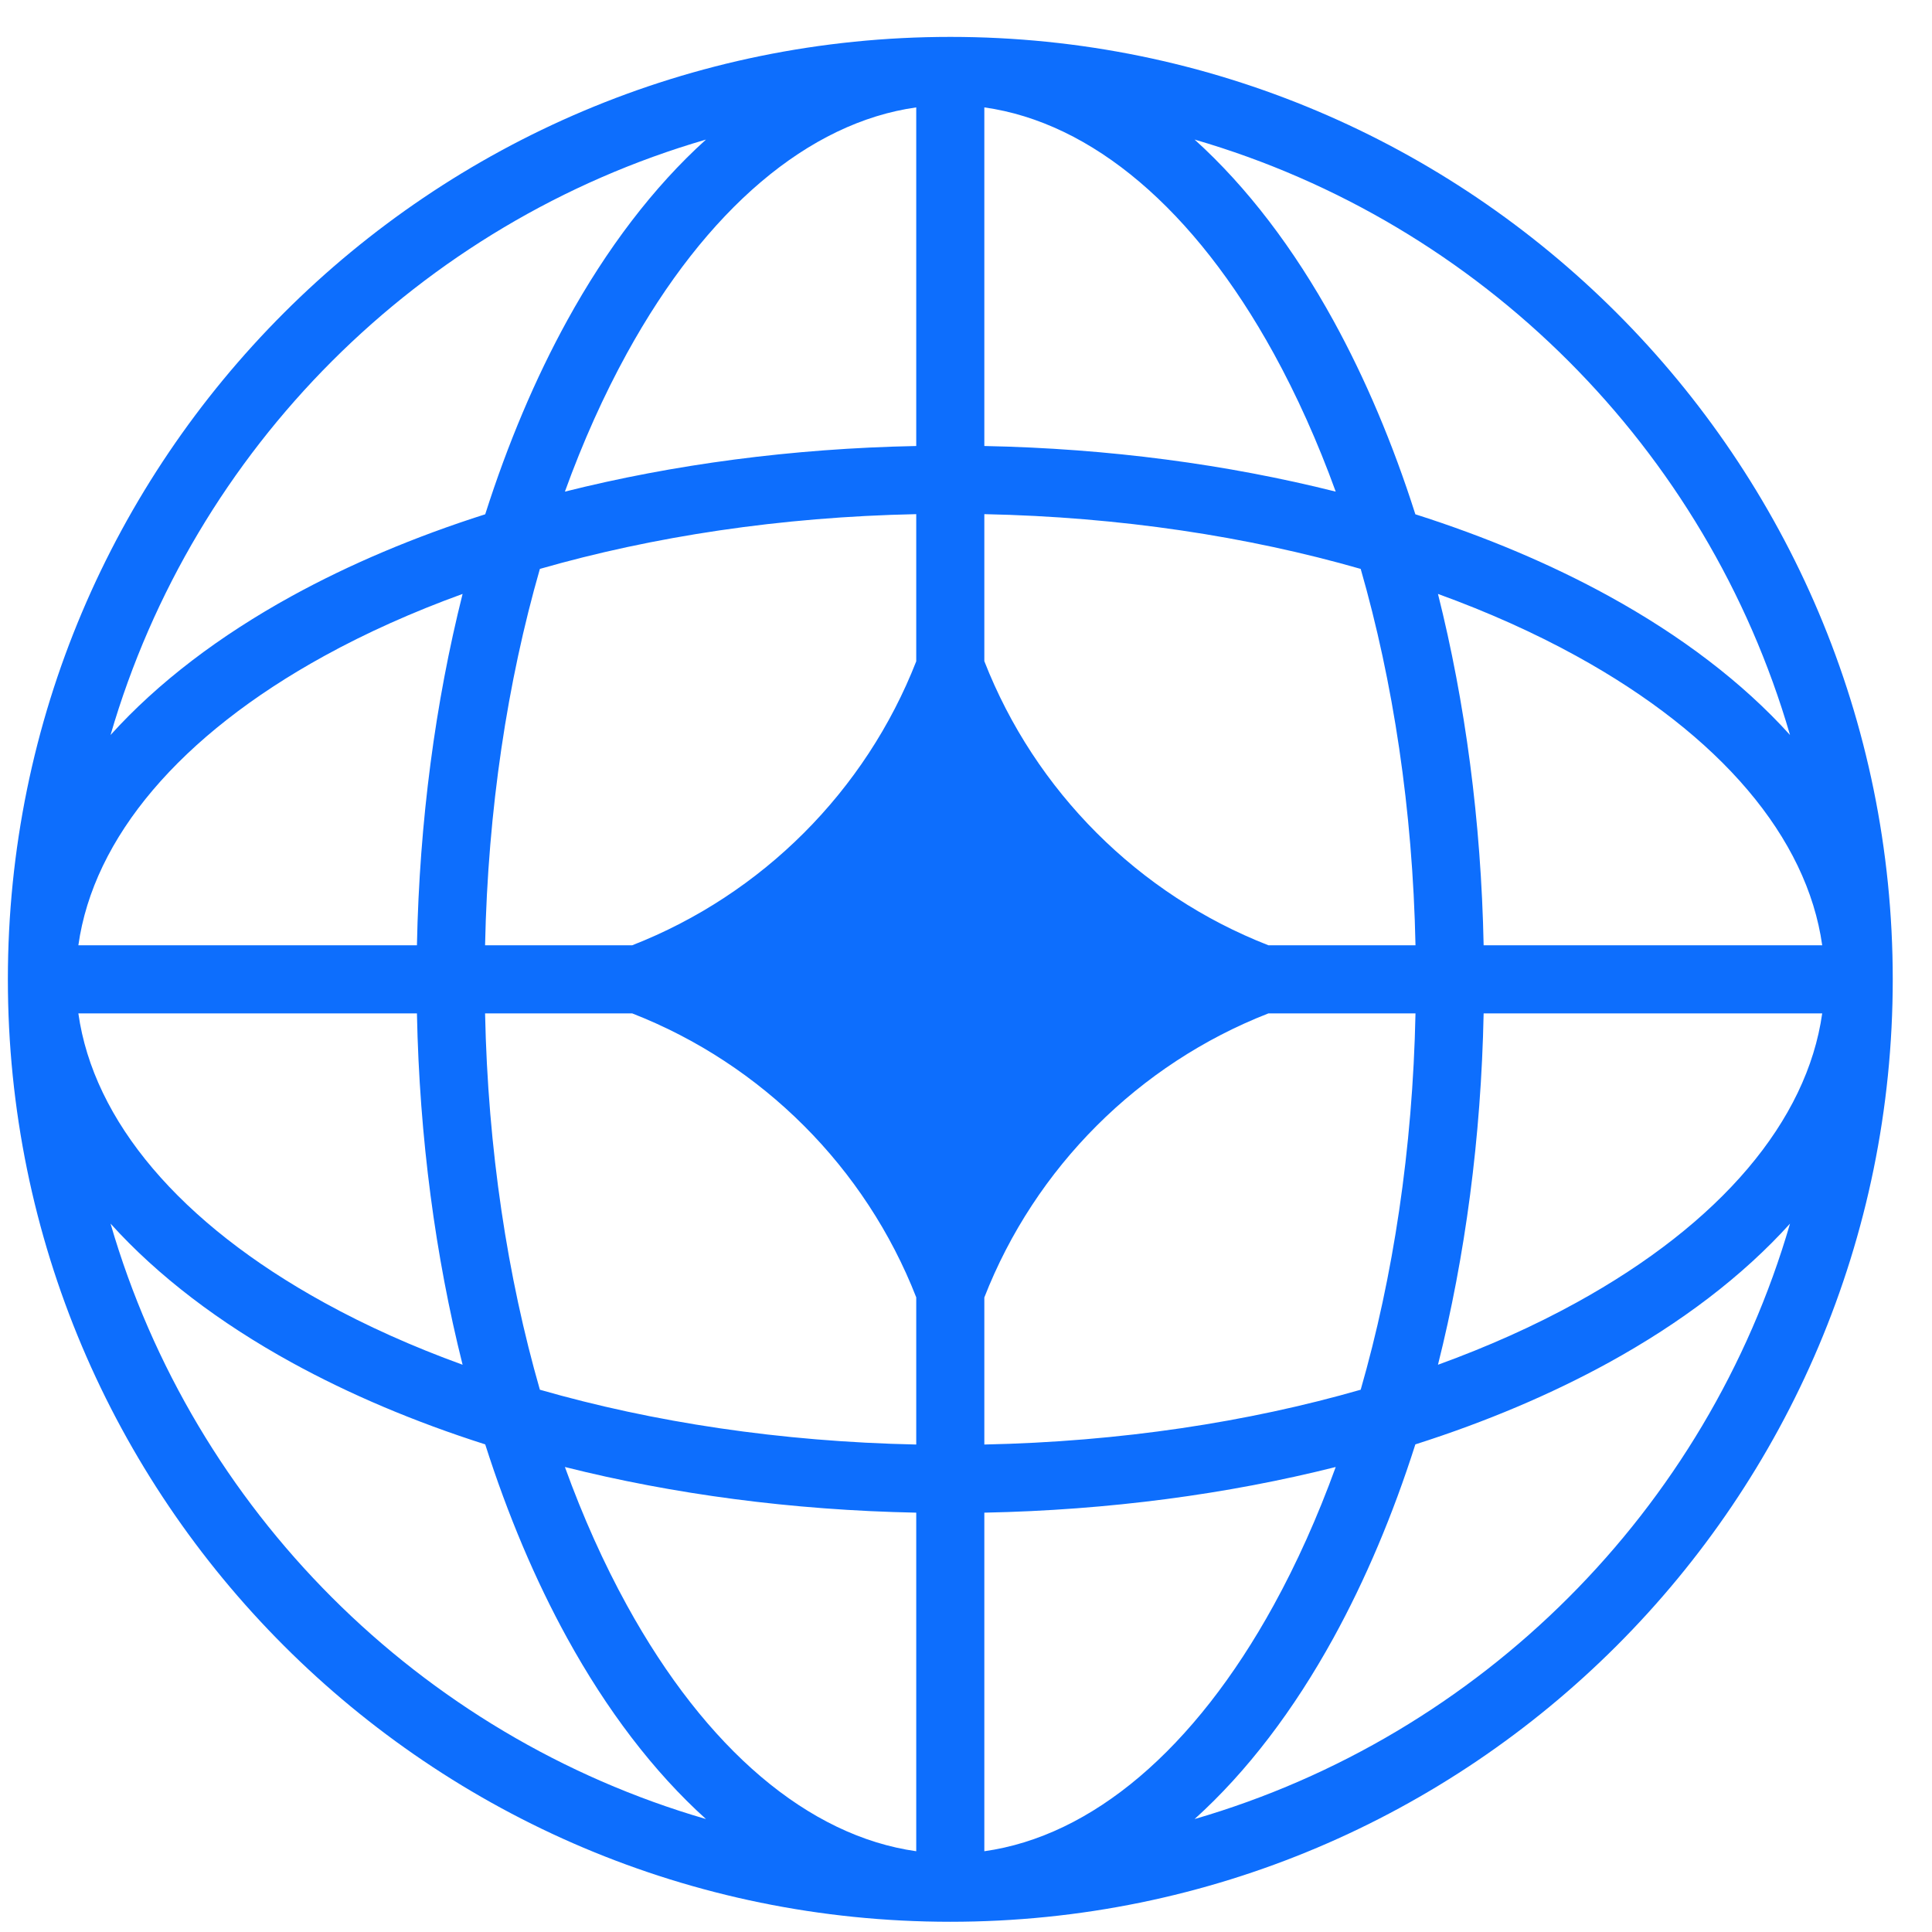
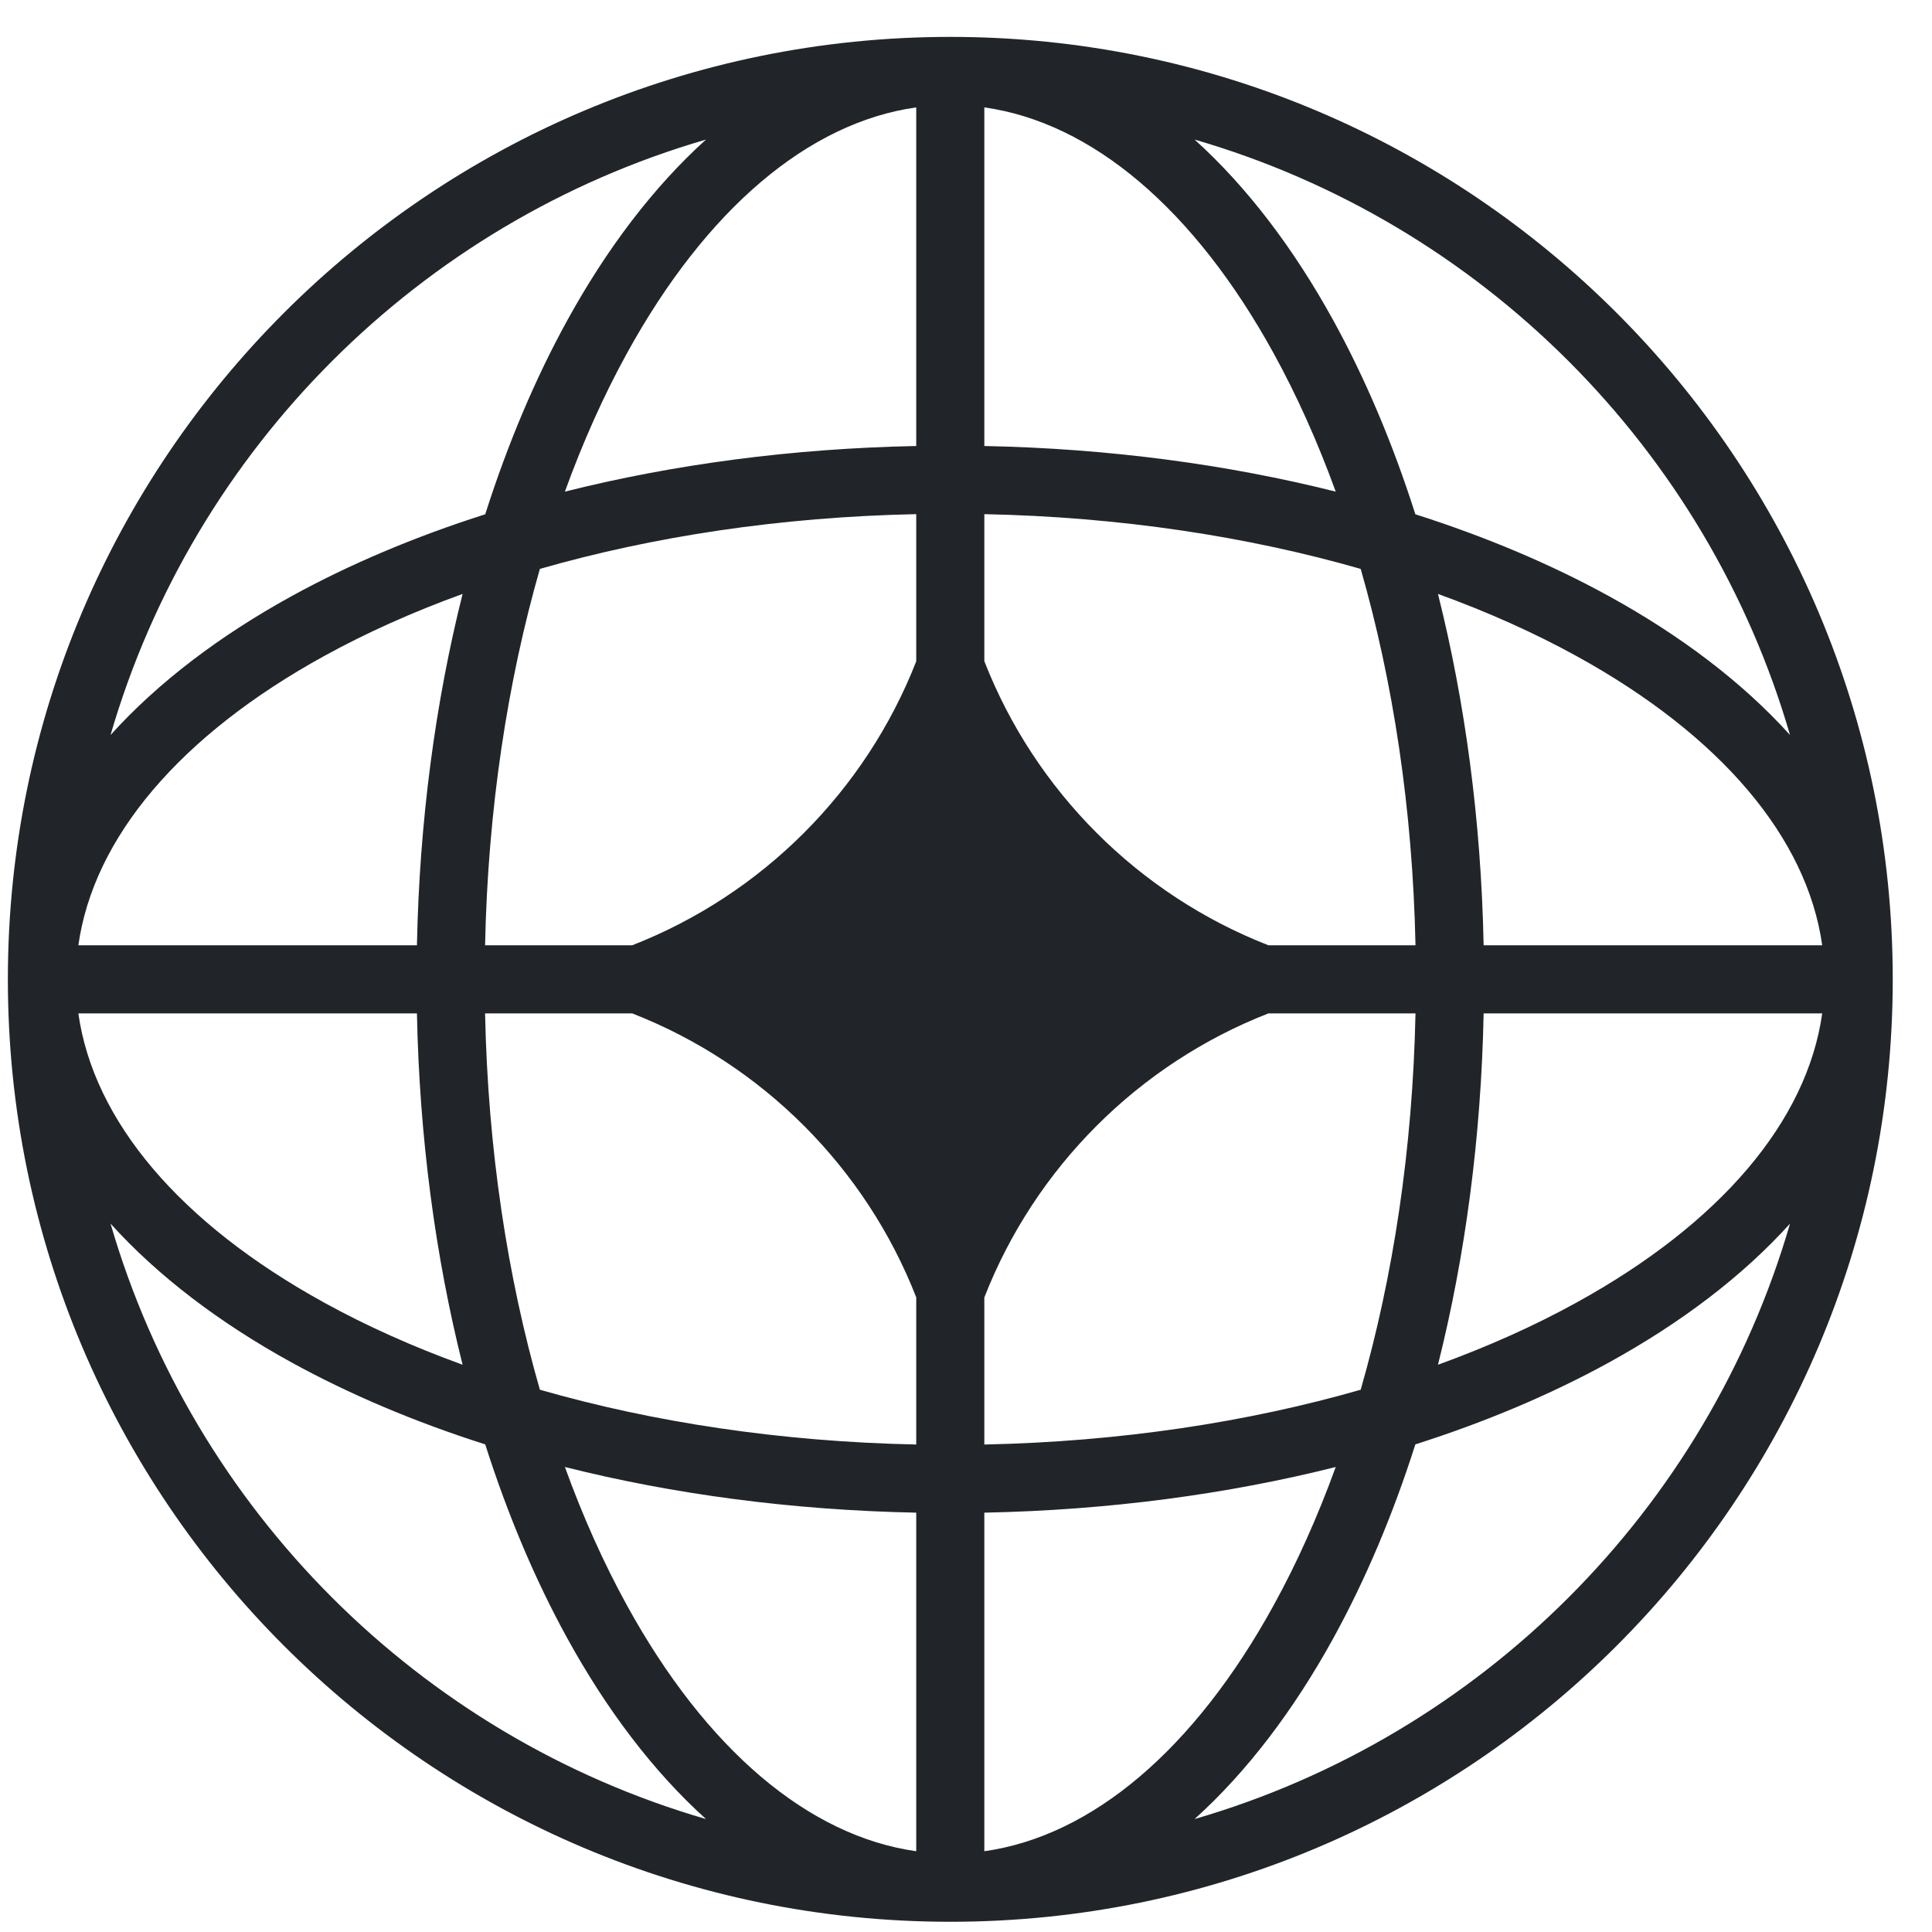
<svg xmlns="http://www.w3.org/2000/svg" viewBox="0 0 41 41" data-logo="logo">
  <g transform="translate(0, 0) rotate(0)" id="logogram" style="opacity: 1;">
-     <path fill="#0d6efd" d="M20.167 0.783C31.212 0.783 40.167 9.737 40.167 20.783C40.167 31.828 31.212 40.783 20.167 40.783C9.121 40.783 0.167 31.828 0.167 20.783C0.167 9.737 9.121 0.783 20.167 0.783ZM19.444 2.279C17.162 2.6 14.989 4.434 13.303 7.5C12.814 8.39 12.372 9.372 11.988 10.433C14.281 9.857 16.8 9.517 19.444 9.465V2.279ZM10.297 10.914C10.776 9.412 11.361 8.031 12.036 6.803C12.872 5.283 13.864 3.971 14.982 2.962C8.903 4.728 4.112 9.52 2.346 15.598C3.355 14.48 4.667 13.488 6.187 12.652C7.415 11.977 8.796 11.392 10.297 10.914ZM9.817 12.604C9.241 14.897 8.901 17.416 8.848 20.06H1.663C1.984 17.778 3.818 15.605 6.884 13.919C7.773 13.43 8.756 12.989 9.817 12.604ZM10.294 20.06C10.354 17.175 10.77 14.466 11.457 12.073C13.85 11.386 16.559 10.97 19.444 10.911V14.034C18.367 16.789 16.172 18.984 13.417 20.06H10.294ZM8.848 21.506H1.663C1.984 23.787 3.818 25.96 6.884 27.646C7.773 28.136 8.756 28.577 9.817 28.962C9.241 26.668 8.901 24.149 8.848 21.506ZM11.457 29.492C10.77 27.099 10.354 24.391 10.294 21.506H13.417C16.172 22.581 18.367 24.776 19.444 27.532V30.655C16.559 30.595 13.85 30.18 11.457 29.492ZM10.297 30.652C8.796 30.174 7.415 29.588 6.187 28.913C4.667 28.077 3.355 27.085 2.346 25.967C4.112 32.046 8.903 36.837 14.982 38.603C13.864 37.595 12.872 36.282 12.036 34.762C11.361 33.534 10.776 32.153 10.297 30.652ZM19.444 39.286C17.162 38.965 14.989 37.132 13.303 34.065C12.814 33.176 12.372 32.193 11.988 31.132C14.281 31.709 16.8 32.048 19.444 32.101V39.286ZM25.351 38.603C26.469 37.595 27.461 36.282 28.297 34.762C28.972 33.534 29.558 32.153 30.036 30.652C31.537 30.174 32.918 29.588 34.146 28.913C35.666 28.077 36.979 27.085 37.987 25.967C36.221 32.046 31.43 36.837 25.351 38.603ZM28.346 31.132C27.961 32.193 27.519 33.176 27.03 34.065C25.344 37.132 23.171 38.965 20.889 39.286V32.101C23.533 32.048 26.052 31.709 28.346 31.132ZM30.516 28.962C31.577 28.577 32.56 28.136 33.449 27.646C36.516 25.96 38.349 23.787 38.67 21.506H31.485C31.432 24.149 31.092 26.668 30.516 28.962ZM30.039 21.506C29.979 24.391 29.564 27.099 28.876 29.492C26.483 30.18 23.774 30.595 20.889 30.655V27.534C21.965 24.778 24.161 22.582 26.917 21.506H30.039ZM31.485 20.06H38.67C38.349 17.778 36.516 15.605 33.449 13.919C32.56 13.43 31.577 12.989 30.516 12.604C31.092 14.897 31.432 17.416 31.485 20.06ZM28.876 12.073C29.564 14.466 29.979 17.175 30.039 20.06H26.917C24.161 18.984 21.965 16.788 20.889 14.031V10.911C23.774 10.97 26.483 11.386 28.876 12.073ZM30.036 10.914C31.537 11.392 32.918 11.977 34.146 12.652C35.666 13.488 36.979 14.48 37.987 15.598C36.221 9.52 31.43 4.728 25.351 2.962C26.469 3.971 27.461 5.283 28.297 6.803C28.972 8.031 29.558 9.412 30.036 10.914ZM20.889 2.279C23.171 2.6 25.344 4.434 27.03 7.5C27.519 8.39 27.961 9.372 28.346 10.433C26.052 9.857 23.533 9.517 20.889 9.465V2.279Z" clip-rule="evenodd" fill-rule="evenodd" />
+     <path fill="#212529" d="M20.167 0.783C31.212 0.783 40.167 9.737 40.167 20.783C40.167 31.828 31.212 40.783 20.167 40.783C9.121 40.783 0.167 31.828 0.167 20.783C0.167 9.737 9.121 0.783 20.167 0.783ZM19.444 2.279C17.162 2.6 14.989 4.434 13.303 7.5C12.814 8.39 12.372 9.372 11.988 10.433C14.281 9.857 16.8 9.517 19.444 9.465V2.279ZM10.297 10.914C10.776 9.412 11.361 8.031 12.036 6.803C12.872 5.283 13.864 3.971 14.982 2.962C8.903 4.728 4.112 9.52 2.346 15.598C3.355 14.48 4.667 13.488 6.187 12.652C7.415 11.977 8.796 11.392 10.297 10.914ZM9.817 12.604C9.241 14.897 8.901 17.416 8.848 20.06H1.663C1.984 17.778 3.818 15.605 6.884 13.919C7.773 13.43 8.756 12.989 9.817 12.604ZM10.294 20.06C10.354 17.175 10.77 14.466 11.457 12.073C13.85 11.386 16.559 10.97 19.444 10.911V14.034C18.367 16.789 16.172 18.984 13.417 20.06H10.294ZM8.848 21.506H1.663C1.984 23.787 3.818 25.96 6.884 27.646C7.773 28.136 8.756 28.577 9.817 28.962C9.241 26.668 8.901 24.149 8.848 21.506ZM11.457 29.492C10.77 27.099 10.354 24.391 10.294 21.506H13.417C16.172 22.581 18.367 24.776 19.444 27.532V30.655C16.559 30.595 13.85 30.18 11.457 29.492ZM10.297 30.652C8.796 30.174 7.415 29.588 6.187 28.913C4.667 28.077 3.355 27.085 2.346 25.967C4.112 32.046 8.903 36.837 14.982 38.603C13.864 37.595 12.872 36.282 12.036 34.762C11.361 33.534 10.776 32.153 10.297 30.652ZM19.444 39.286C17.162 38.965 14.989 37.132 13.303 34.065C12.814 33.176 12.372 32.193 11.988 31.132C14.281 31.709 16.8 32.048 19.444 32.101V39.286ZM25.351 38.603C26.469 37.595 27.461 36.282 28.297 34.762C28.972 33.534 29.558 32.153 30.036 30.652C31.537 30.174 32.918 29.588 34.146 28.913C35.666 28.077 36.979 27.085 37.987 25.967C36.221 32.046 31.43 36.837 25.351 38.603ZM28.346 31.132C27.961 32.193 27.519 33.176 27.03 34.065C25.344 37.132 23.171 38.965 20.889 39.286V32.101C23.533 32.048 26.052 31.709 28.346 31.132ZM30.516 28.962C31.577 28.577 32.56 28.136 33.449 27.646C36.516 25.96 38.349 23.787 38.67 21.506H31.485C31.432 24.149 31.092 26.668 30.516 28.962ZM30.039 21.506C29.979 24.391 29.564 27.099 28.876 29.492C26.483 30.18 23.774 30.595 20.889 30.655V27.534C21.965 24.778 24.161 22.582 26.917 21.506H30.039ZM31.485 20.06H38.67C38.349 17.778 36.516 15.605 33.449 13.919C32.56 13.43 31.577 12.989 30.516 12.604C31.092 14.897 31.432 17.416 31.485 20.06ZM28.876 12.073C29.564 14.466 29.979 17.175 30.039 20.06H26.917C24.161 18.984 21.965 16.788 20.889 14.031V10.911C23.774 10.97 26.483 11.386 28.876 12.073ZM30.036 10.914C31.537 11.392 32.918 11.977 34.146 12.652C35.666 13.488 36.979 14.48 37.987 15.598C36.221 9.52 31.43 4.728 25.351 2.962C26.469 3.971 27.461 5.283 28.297 6.803C28.972 8.031 29.558 9.412 30.036 10.914ZM20.889 2.279C23.171 2.6 25.344 4.434 27.03 7.5C27.519 8.39 27.961 9.372 28.346 10.433C26.052 9.857 23.533 9.517 20.889 9.465V2.279Z" clip-rule="evenodd" fill-rule="evenodd" />
  </g>
  <g transform="translate(41, 20.5)" id="logotype" style="opacity: 1;" />
</svg>
